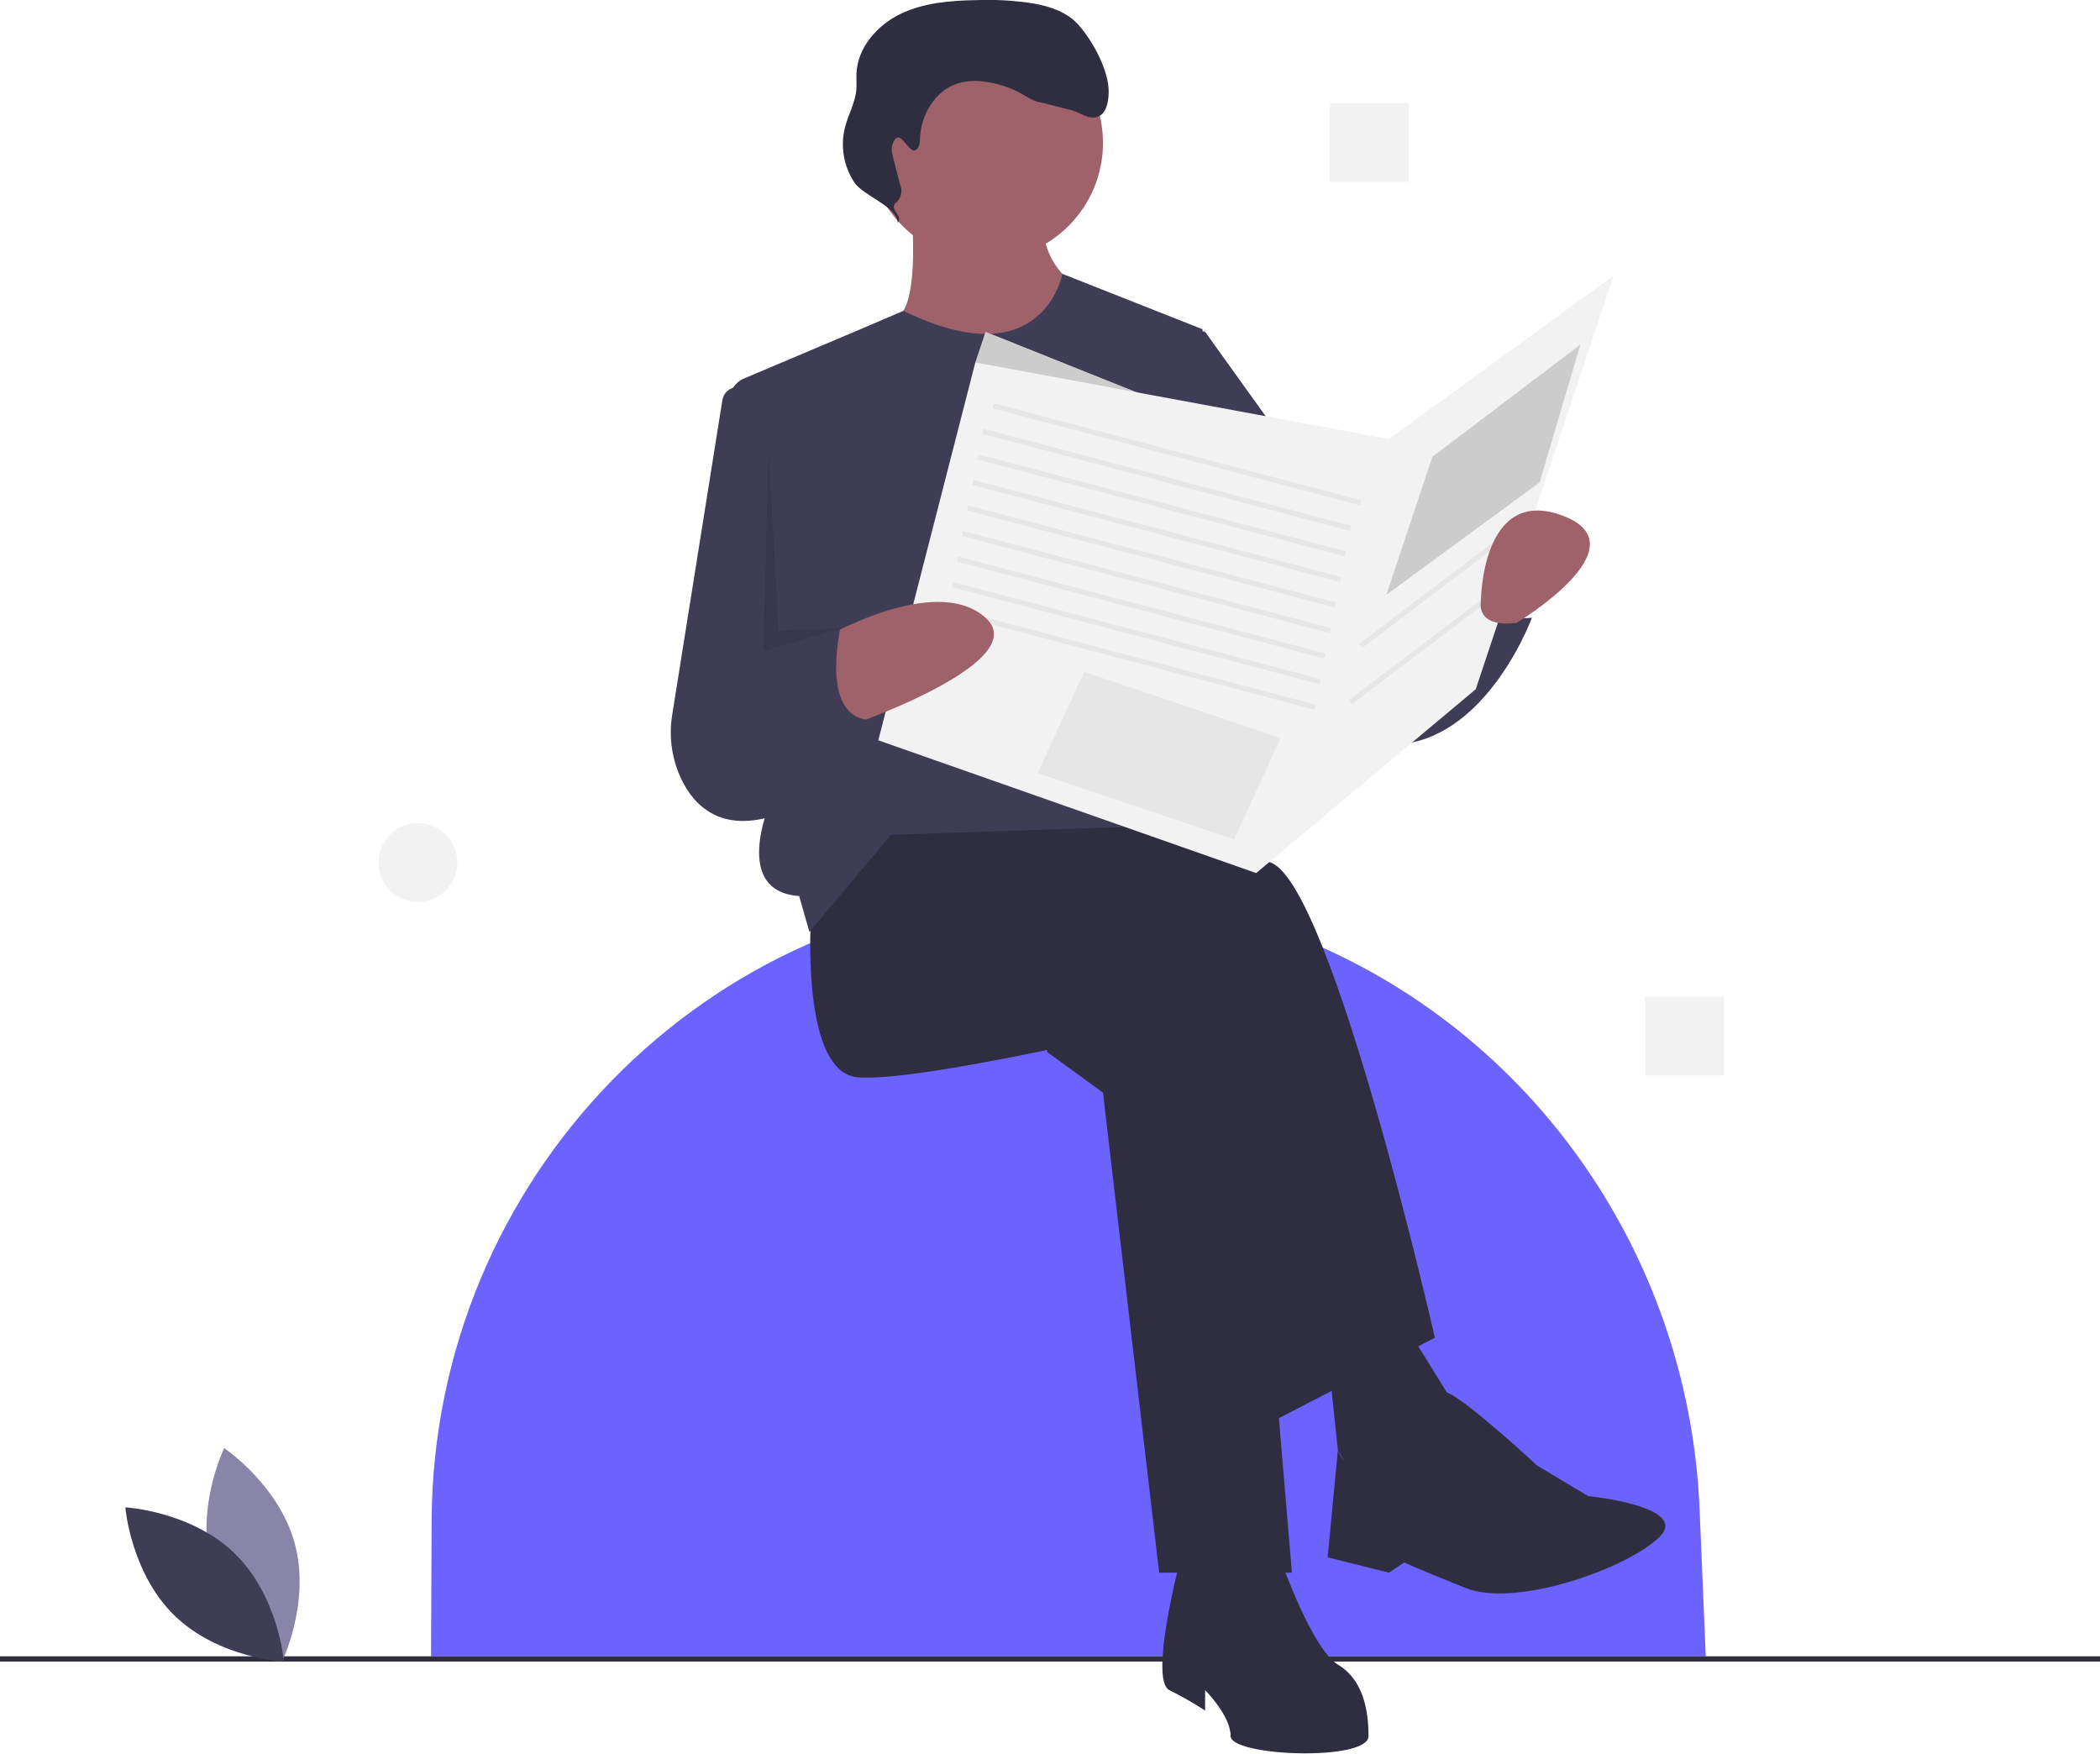
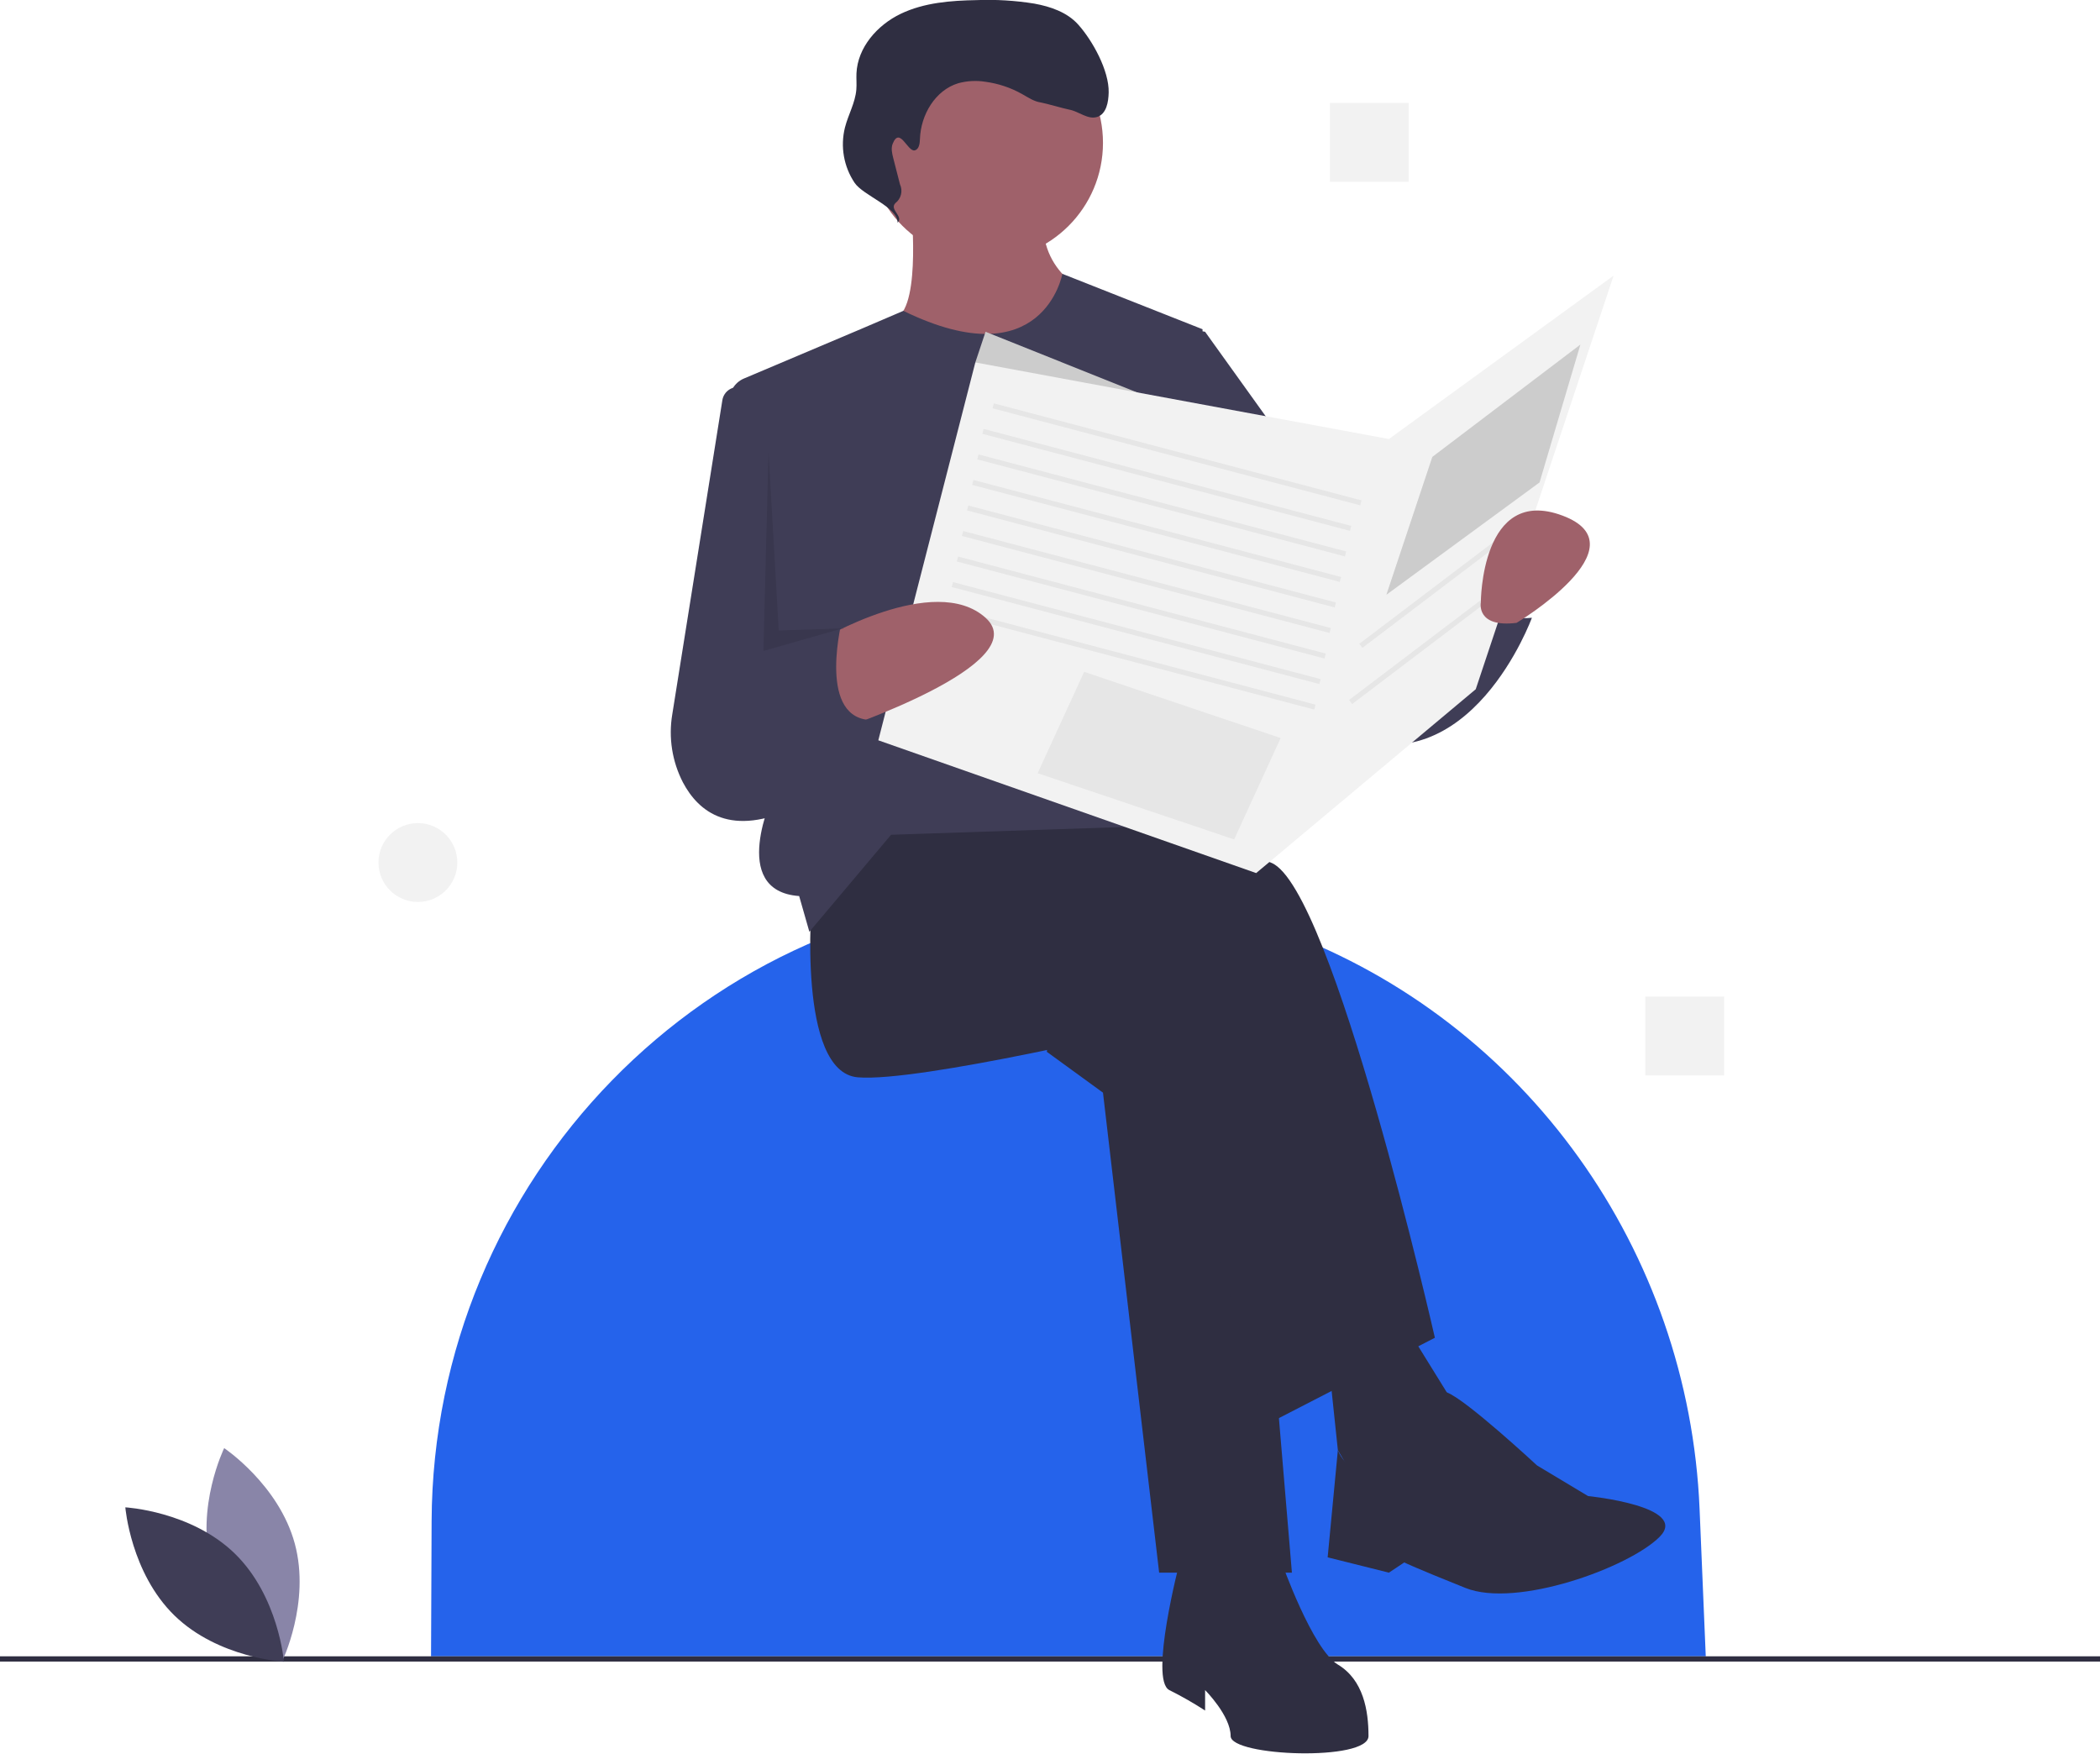
<svg xmlns="http://www.w3.org/2000/svg" data-name="Layer 1" width="799" height="667.076" viewBox="0 0 799 667.076">
-   <path d="M849.5,746.62h-485l.219-51.422c.553-130.115,104.408-237.329,234.506-239.542q2.108-.036,4.223-.036h0a245.336,245.336,0,0,1,85.752,15.406c92.054,34.283,153.841,121.384,157.951,219.528Z" transform="translate(-200.5 -116.4621)" fill="#6c63ff" />
+   <path d="M849.5,746.62h-485l.219-51.422c.553-130.115,104.408-237.329,234.506-239.542q2.108-.036,4.223-.036h0a245.336,245.336,0,0,1,85.752,15.406c92.054,34.283,153.841,121.384,157.951,219.528Z" transform="translate(-200.5 -116.4621)" fill="#2563eb" />
  <rect y="630.158" width="799" height="2" fill="#2f2e41" />
  <polygon points="398.287 400.165 419.657 415.708 441.028 598.33 491.54 598.33 474.055 390.451 404.115 363.252 398.287 400.165" fill="#2f2e41" />
  <path d="M509.418,458.344s-5.828,66.055,17.485,67.998,112.682-19.428,112.682-19.428l42.741,151.537,64.112-33.027s-38.856-170.965-62.169-180.679-101.025-29.142-101.025-29.142l-56.341,9.714Z" transform="translate(-200.5 -116.4621)" fill="#2f2e41" />
  <path d="M649.299,710.906s-11.657,44.684-3.886,48.57a140.535,140.535,0,0,1,13.6,7.771v-7.771s9.714,9.714,9.714,17.485,52.455,9.714,52.455,0-1.943-21.371-11.657-27.199-21.371-38.856-21.371-38.856Z" transform="translate(-200.5 -116.4621)" fill="#2f2e41" />
  <polygon points="505.14 514.79 509.025 551.703 522.625 575.016 555.652 538.103 530.396 497.305 505.14 514.79" fill="#2f2e41" />
  <path d="M736.724,668.165s7.154-24.46,14.262-21.944,34.307,27.772,34.307,27.772L804.722,685.65s38.856,3.886,27.199,15.542-54.398,27.199-73.826,19.428-23.313-9.714-23.313-9.714l-5.828,3.886-23.313-5.828,3.886-40.799S715.354,685.65,736.724,668.165Z" transform="translate(-200.5 -116.4621)" fill="#2f2e41" />
  <circle cx="374.973" cy="54.349" r="44.684" fill="#9f616a" />
  <path d="M547.303,197.039s3.886,40.799-7.771,40.799S541.474,288.35,572.559,288.35s42.741-60.226,42.741-60.226-21.371-7.771-17.485-33.027S547.303,197.039,547.303,197.039Z" transform="translate(-200.5 -116.4621)" fill="#9f616a" />
  <path d="M544.207,234.725l-16.332,6.998L483.55,260.476a9,9,0,0,0-5.437,9.294l16.734,148.746s-17.485,36.913,9.714,38.856L508.447,470.972l31.085-36.913,116.567-3.886,1.943-188.45L604.706,220.647S597.452,260.755,544.207,234.725Z" transform="translate(-200.5 -116.4621)" fill="#3f3d56" />
  <path d="M489.991,266.008l-7.179-2.051a5.919,5.919,0,0,0-7.471,4.759L456.288,388.223a41.502,41.502,0,0,0,4.055,25.917c5.887,11.146,18.113,21.254,43.247,9.233l17.485-126.281Z" transform="translate(-200.5 -116.4621)" fill="#3f3d56" />
  <path d="M635.7,238.809l23.313,3.886,64.112,89.368L728.953,347.605l36.913-11.657s-1.943,17.485,17.485,15.542c0,0-23.313,64.112-71.883,44.684s-64.112-77.711-64.112-77.711Z" transform="translate(-200.5 -116.4621)" fill="#3f3d56" />
  <polygon points="462.399 161.203 374.973 126.232 371.088 137.889 411.886 172.859 462.399 161.203" fill="#ccc" />
  <path d="M548.57,173.66c1.65-.441,1.893-2.632,1.948-4.339.296-9.142,5.802-18.524,14.553-21.185a24.467,24.467,0,0,1,10.313-.568,39.063,39.063,0,0,1,13.967,4.66c2.279,1.281,4.515,2.825,7.1,3.216,1.707.259,9.101,2.408,10.801,2.711,3.738.665,7.212,4.01,10.799,2.765,3.432-1.191,4.191-5.634,4.274-9.265.189-8.273-6.092-19.724-11.624-25.878-4.198-4.671-10.519-6.827-16.698-7.948a111.168,111.168,0,0,0-21.838-1.328c-9.889.176-20.051.94-28.968,5.218s-16.407,12.794-16.834,22.675c-.089,2.058.123,4.125-.05,6.178-.422,5.008-3.082,9.532-4.329,14.4a26.35,26.35,0,0,0,3.68,21.057c3.309,4.87,16.543,9.291,16.351,15.176,2.392-2.478-3.249-4.972-.857-7.45a5.892,5.892,0,0,0,1.752-7.199l-2.54-9.907c-.465-1.814-.922-3.778-.22-5.513C542.875,164.407,545.818,174.395,548.57,173.66Z" transform="translate(-200.5 -116.4621)" fill="#2f2e41" />
  <polygon points="371.088 137.889 334.175 281.655 477.941 332.168 561.481 262.227 613.936 104.862 528.453 167.031 371.088 137.889" fill="#f2f2f2" />
  <rect x="647.356" y="216.987" width="1.942" height="144.669" transform="translate(2.65912 725.9059) rotate(-75.21727)" fill="#e6e6e6" />
  <rect x="643.471" y="226.701" width="1.942" height="144.669" transform="translate(-9.62744 729.3844) rotate(-75.21727)" fill="#e6e6e6" />
  <rect x="641.528" y="236.415" width="1.942" height="144.669" transform="translate(-20.46692 734.7413) rotate(-75.21727)" fill="#e6e6e6" />
  <rect x="639.585" y="246.129" width="1.942" height="144.669" transform="translate(-31.3064 740.0982) rotate(-75.21727)" fill="#e6e6e6" />
  <rect x="637.642" y="255.843" width="1.942" height="144.669" transform="translate(-42.14588 745.4551) rotate(-75.21727)" fill="#e6e6e6" />
  <rect x="635.7" y="265.557" width="1.942" height="144.669" transform="translate(-52.98536 750.812) rotate(-75.21727)" fill="#e6e6e6" />
  <rect x="633.757" y="275.27" width="1.942" height="144.669" transform="translate(-63.82485 756.1689) rotate(-75.21727)" fill="#e6e6e6" />
  <rect x="631.814" y="284.984" width="1.942" height="144.669" transform="translate(-74.66433 761.5258) rotate(-75.21727)" fill="#e6e6e6" />
  <rect x="629.871" y="294.698" width="1.942" height="144.669" transform="translate(-85.50381 766.8827) rotate(-75.21727)" fill="#e6e6e6" />
  <path d="M512.35,360.104s43.695-26.099,63.123-8.614-56.341,42.741-56.341,42.741Z" transform="translate(-200.5 -116.4621)" fill="#9f616a" />
  <path d="M464.734,372.861l56.341-21.371s-9.714,36.913,9.714,38.856L503.59,423.374S449.192,423.374,464.734,372.861Z" transform="translate(-200.5 -116.4621)" fill="#3f3d56" />
  <polygon points="412.494 255.602 487.255 280.799 469.562 319.365 394.801 294.169 412.494 255.602" fill="#e6e6e6" />
  <polygon points="544.967 173.831 601.308 131.089 585.766 183.545 527.482 226.286 544.967 173.831" fill="#ccc" />
  <rect x="711.079" y="339.834" width="70.719" height="1.943" transform="translate(-254.7255 403.9423) rotate(-37.18317)" fill="#e6e6e6" />
  <rect x="707.194" y="361.204" width="70.719" height="1.943" transform="translate(-268.4311 405.9385) rotate(-37.18317)" fill="#e6e6e6" />
  <path d="M777.523,353.433s48.57-29.142,17.485-40.799-31.085,33.027-31.085,33.027S761.981,355.376,777.523,353.433Z" transform="translate(-200.5 -116.4621)" fill="#9f616a" />
  <polygon points="292.405 171.888 290.462 247.657 320.575 239.063 296.29 239.885 292.405 171.888" opacity="0.1" />
  <path d="M280.909,712.354c6.073,22.45,26.875,36.354,26.875,36.354s10.955-22.495,4.882-44.945-26.875-36.354-26.875-36.354S274.835,689.904,280.909,712.354Z" transform="translate(-200.5 -116.4621)" fill="#8985a8" />
  <path d="M289.833,707.53c16.665,16.223,18.7,41.16,18.7,41.16s-24.984-1.364-41.648-17.587-18.7-41.16-18.7-41.16S273.168,691.307,289.833,707.53Z" transform="translate(-200.5 -116.4621)" fill="#3f3d56" />
  <rect x="626" y="379.158" width="30" height="30" fill="#f2f2f2" />
  <rect x="506" y="39.158" width="30" height="30" fill="#f2f2f2" />
  <circle cx="159" cy="328.158" r="15" fill="#f2f2f2" />
</svg>
